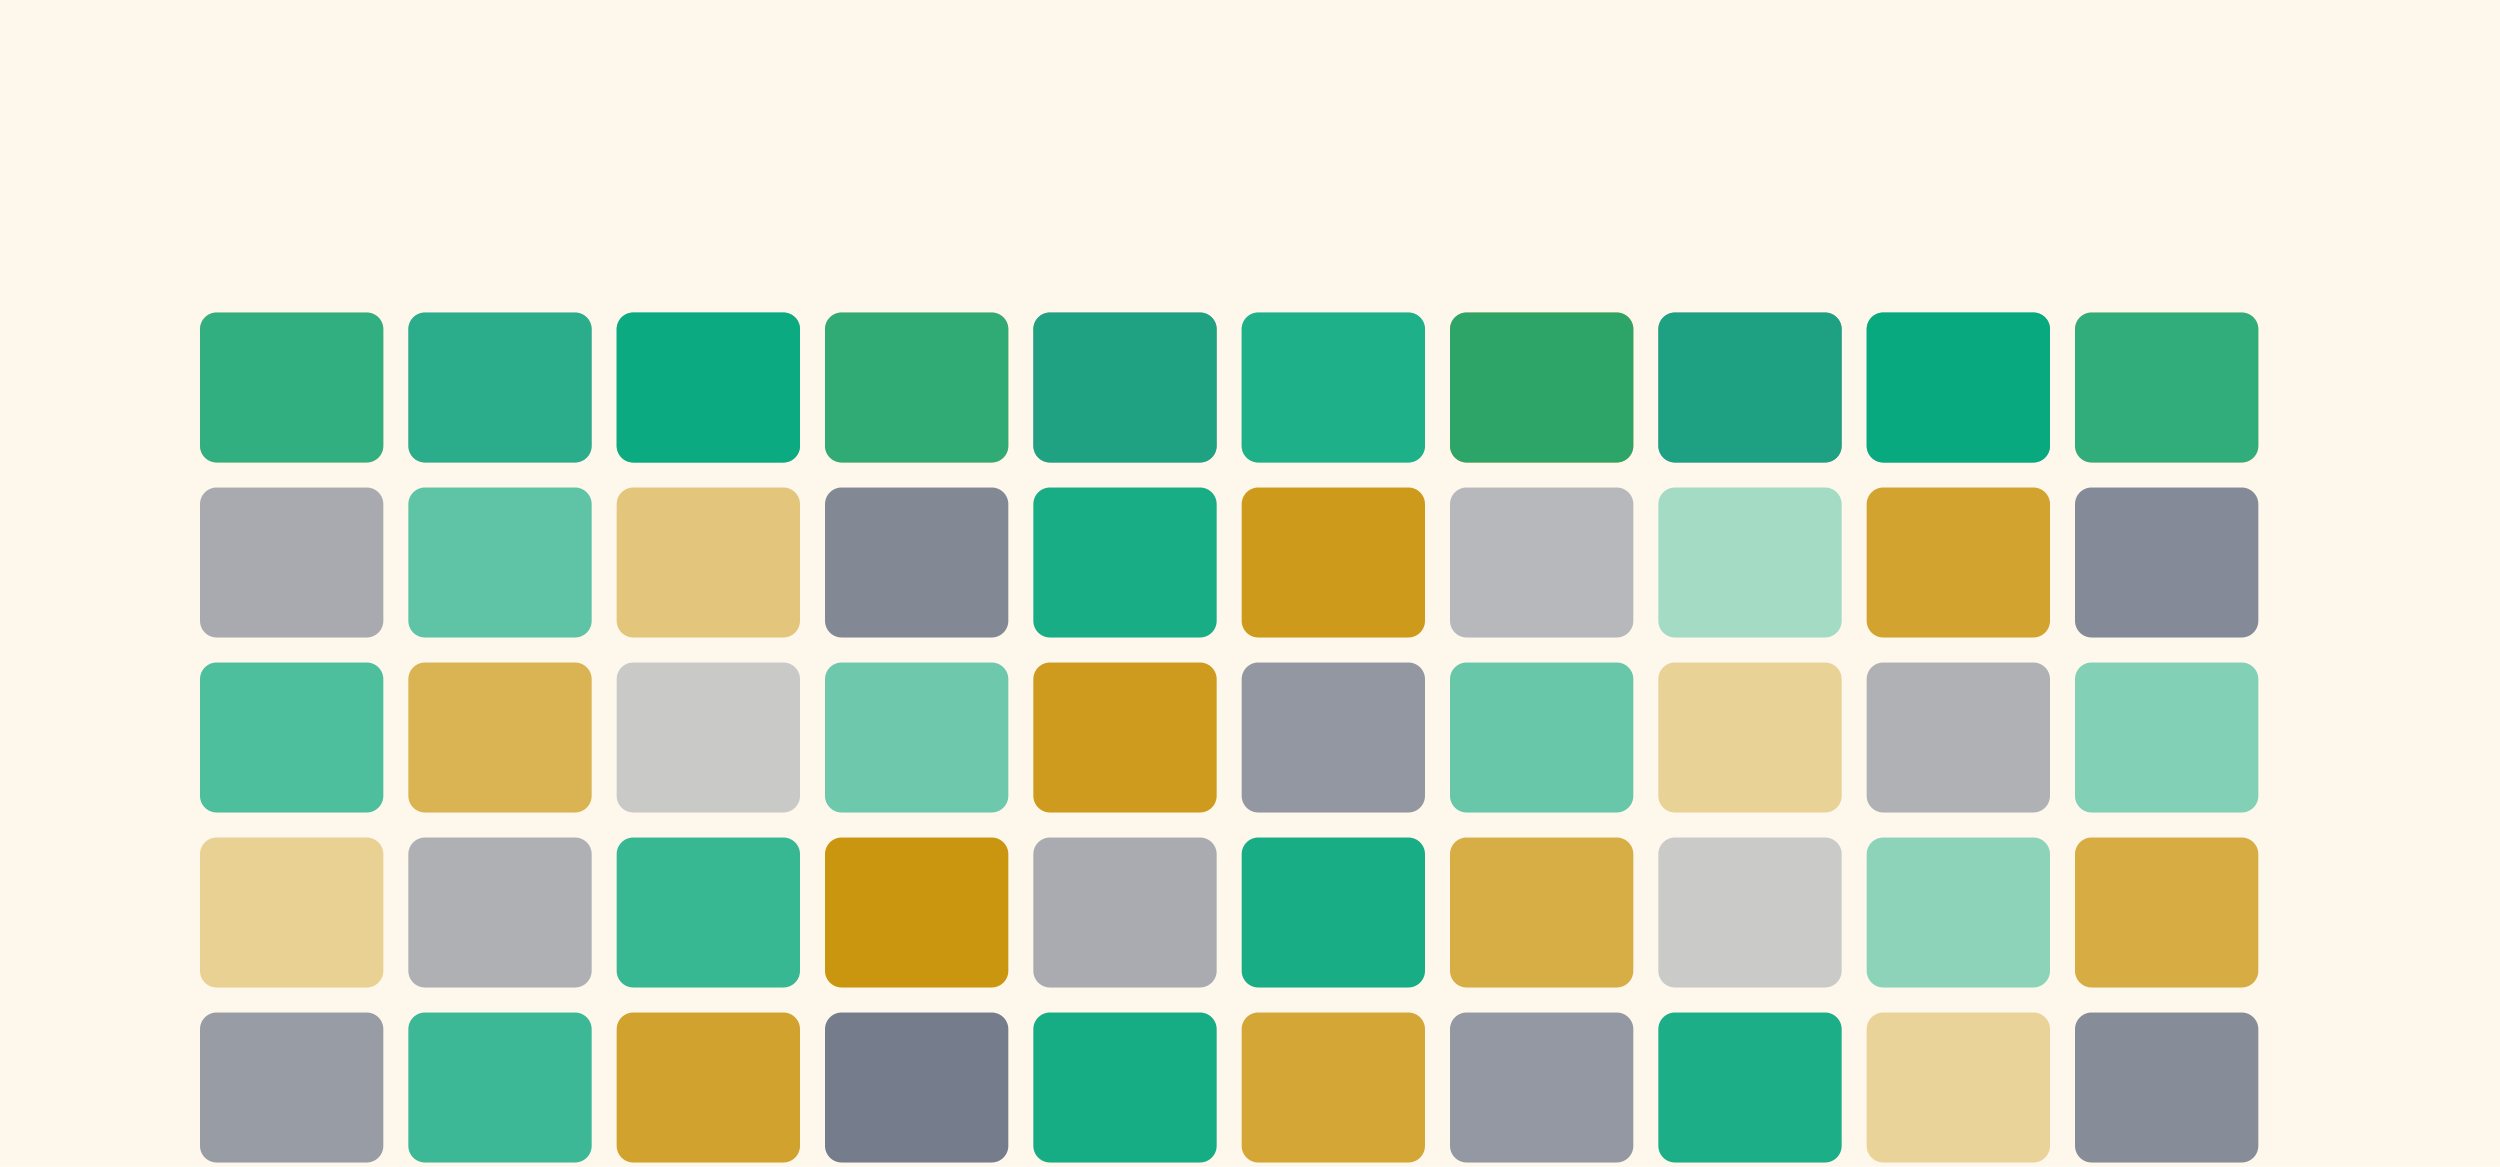
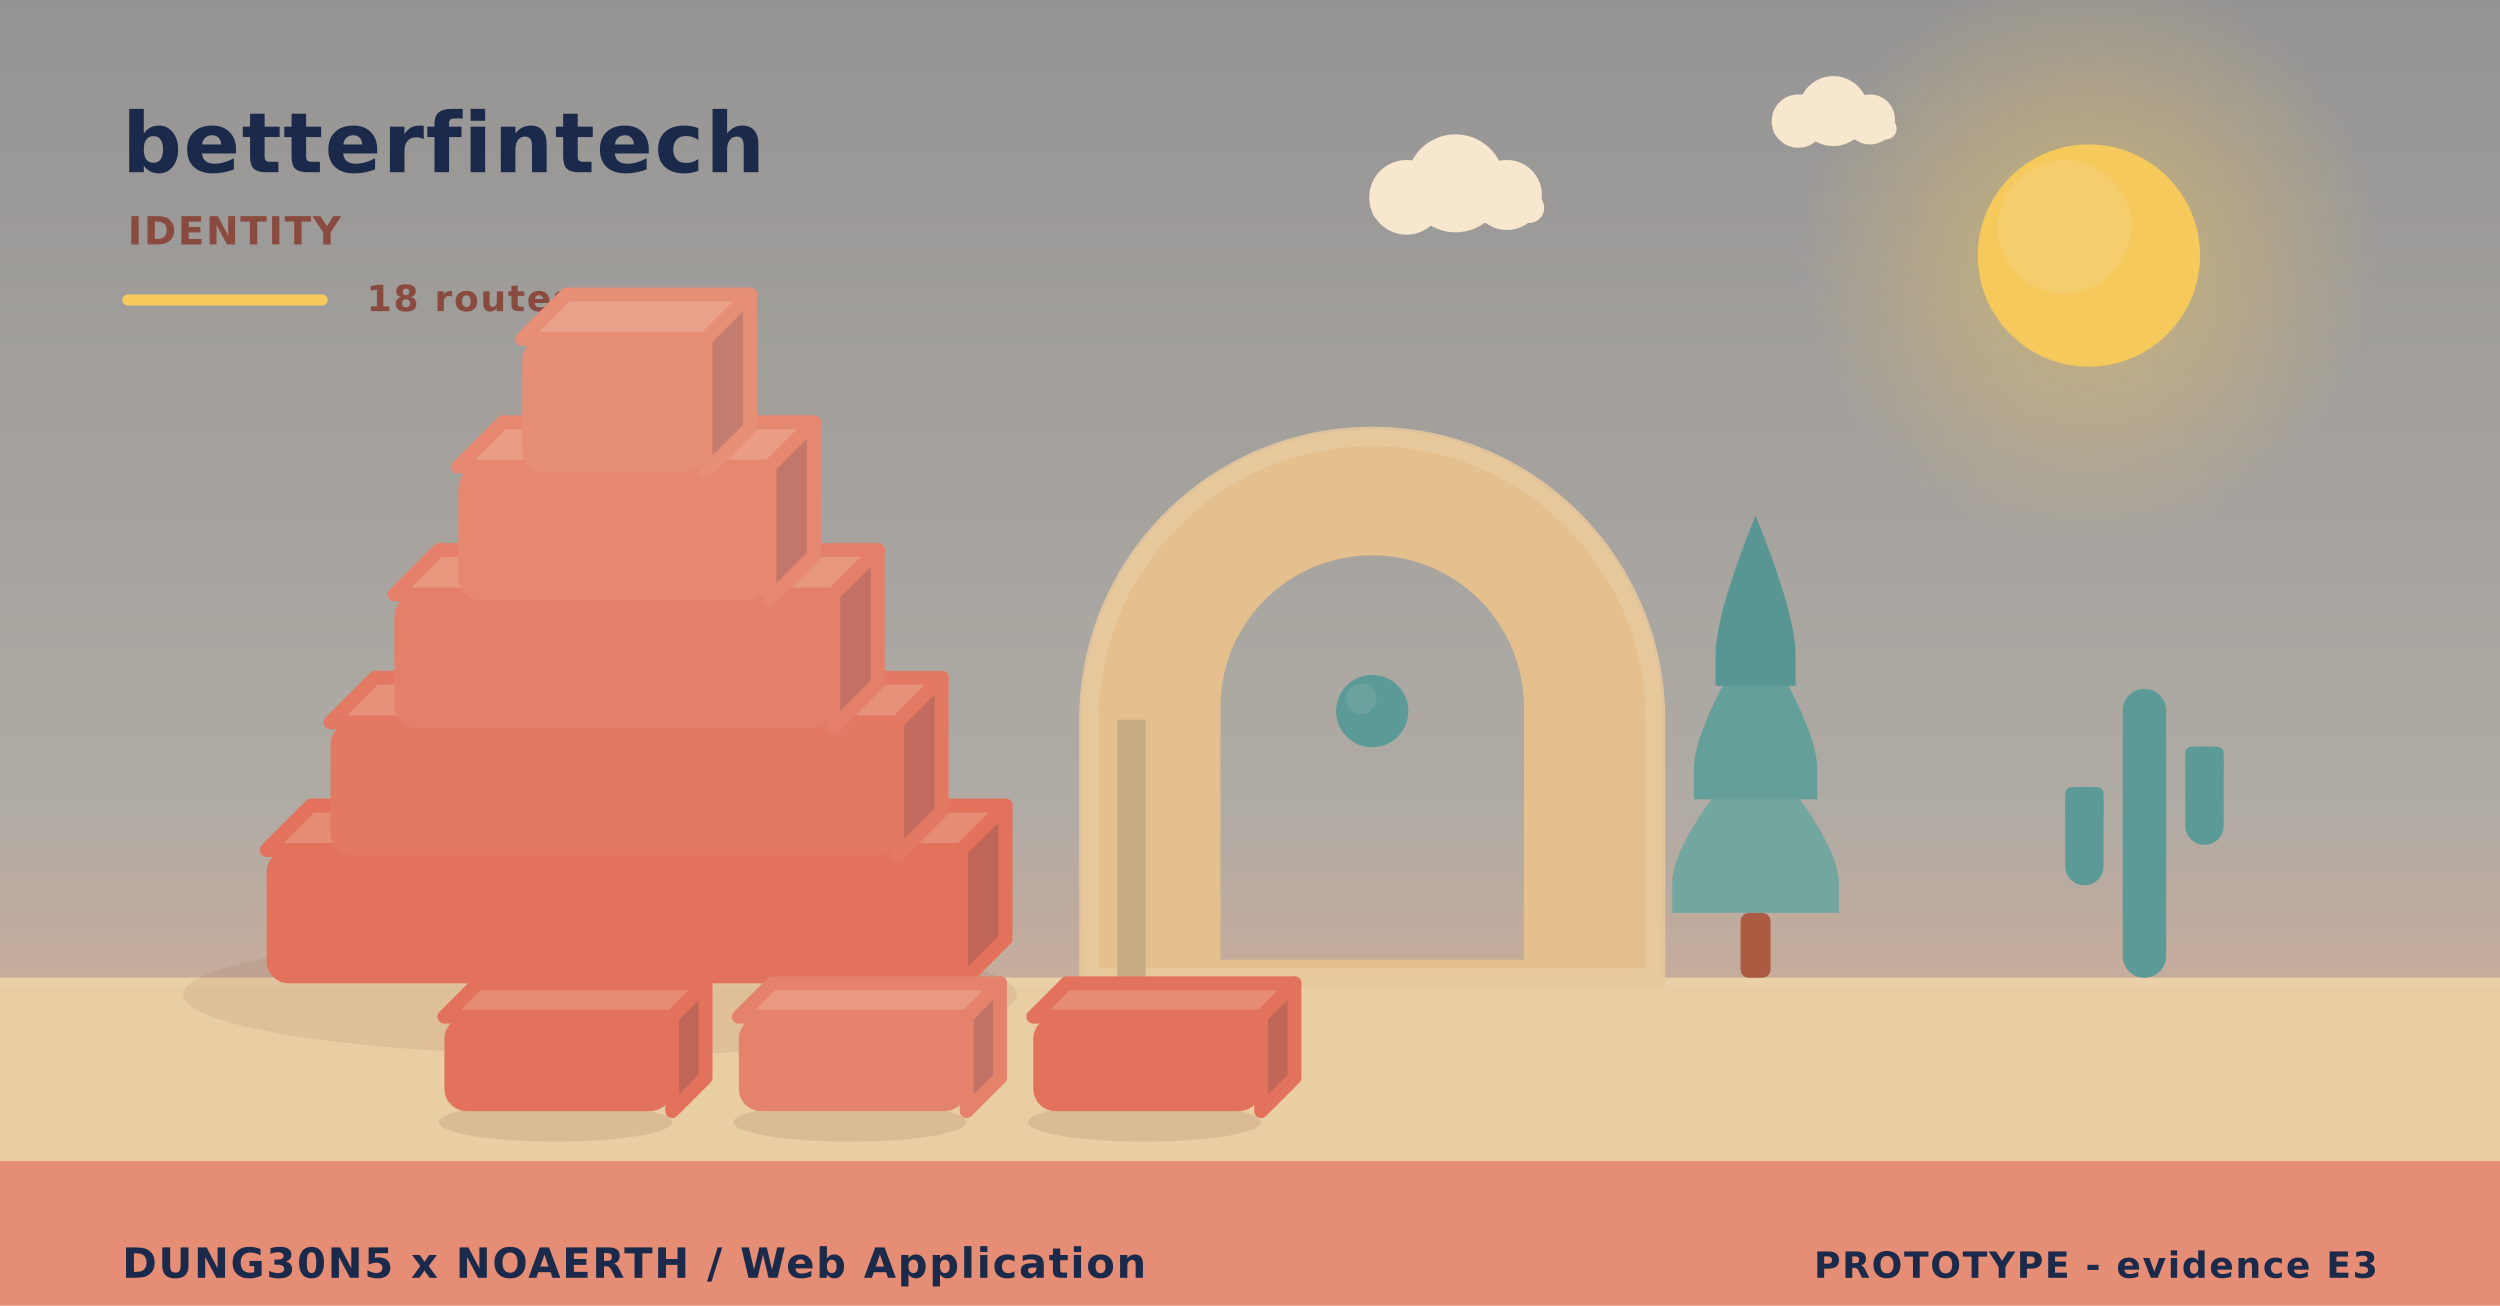
- <svg xmlns="http://www.w3.org/2000/svg" viewBox="0 0 1200 560" width="1200" height="560" role="img" aria-label="betterfintech hero">
-   <rect width="1200" height="560" fill="#fef8ec" />
-   <defs>
-     <linearGradient id="gh" x1="0" y1="0" x2="1" y2="1">
-       <stop offset="0%" stop-color="#c78f02" />
-       <stop offset="100%" stop-color="#6e7788" />
-     </linearGradient>
-   </defs>
-   <rect x="96.00" y="150.00" width="88.00" height="72.00" rx="8.00" fill="#c78f02" opacity="0.42" />
-   <rect x="196.00" y="150.00" width="88.00" height="72.00" rx="8.00" fill="#6e7788" opacity="0.41" />
-   <rect x="296.00" y="150.00" width="88.00" height="72.00" rx="8.00" fill="#05a77d" opacity="0.86" />
-   <rect x="396.00" y="150.00" width="88.00" height="72.00" rx="8.00" fill="#c78f02" opacity="0.62" />
-   <rect x="496.00" y="150.00" width="88.00" height="72.00" rx="8.00" fill="#6e7788" opacity="0.84" />
-   <rect x="596.00" y="150.00" width="88.00" height="72.00" rx="8.00" fill="#05a77d" opacity="0.50" />
-   <rect x="696.00" y="150.00" width="88.00" height="72.00" rx="8.00" fill="#c78f02" opacity="0.90" />
-   <rect x="796.00" y="150.00" width="88.00" height="72.00" rx="8.00" fill="#6e7788" opacity="0.87" />
-   <rect x="896.00" y="150.00" width="88.00" height="72.00" rx="8.00" fill="#05a77d" opacity="0.92" />
-   <rect x="996.00" y="150.00" width="88.00" height="72.00" rx="8.00" fill="#c78f02" opacity="0.50" />
-   <rect x="96.00" y="234.00" width="88.00" height="72.00" rx="8.00" fill="#6e7788" opacity="0.60" />
-   <rect x="196.00" y="234.00" width="88.00" height="72.00" rx="8.00" fill="#05a77d" opacity="0.64" />
-   <rect x="296.00" y="234.00" width="88.00" height="72.00" rx="8.00" fill="#c78f02" opacity="0.48" />
-   <rect x="396.00" y="234.00" width="88.00" height="72.00" rx="8.00" fill="#6e7788" opacity="0.86" />
-   <rect x="496.00" y="234.00" width="88.00" height="72.00" rx="8.00" fill="#05a77d" opacity="0.92" />
-   <rect x="596.00" y="234.00" width="88.00" height="72.00" rx="8.00" fill="#c78f02" opacity="0.89" />
-   <rect x="696.00" y="234.00" width="88.00" height="72.00" rx="8.00" fill="#6e7788" opacity="0.49" />
-   <rect x="796.00" y="234.00" width="88.00" height="72.00" rx="8.00" fill="#05a77d" opacity="0.36" />
-   <rect x="896.00" y="234.00" width="88.00" height="72.00" rx="8.00" fill="#c78f02" opacity="0.81" />
-   <rect x="996.00" y="234.00" width="88.00" height="72.00" rx="8.00" fill="#6e7788" opacity="0.85" />
-   <rect x="96.00" y="318.00" width="88.00" height="72.00" rx="8.00" fill="#05a77d" opacity="0.71" />
-   <rect x="196.00" y="318.00" width="88.00" height="72.00" rx="8.00" fill="#c78f02" opacity="0.66" />
-   <rect x="296.00" y="318.00" width="88.00" height="72.00" rx="8.00" fill="#6e7788" opacity="0.37" />
-   <rect x="396.00" y="318.00" width="88.00" height="72.00" rx="8.00" fill="#05a77d" opacity="0.58" />
-   <rect x="496.00" y="318.00" width="88.00" height="72.00" rx="8.00" fill="#c78f02" opacity="0.88" />
-   <rect x="596.00" y="318.00" width="88.00" height="72.00" rx="8.00" fill="#6e7788" opacity="0.75" />
-   <rect x="696.00" y="318.00" width="88.00" height="72.00" rx="8.00" fill="#05a77d" opacity="0.60" />
-   <rect x="796.00" y="318.00" width="88.00" height="72.00" rx="8.00" fill="#c78f02" opacity="0.37" />
-   <rect x="896.00" y="318.00" width="88.00" height="72.00" rx="8.00" fill="#6e7788" opacity="0.55" />
-   <rect x="996.00" y="318.00" width="88.00" height="72.00" rx="8.00" fill="#05a77d" opacity="0.50" />
-   <rect x="96.00" y="402.00" width="88.00" height="72.00" rx="8.00" fill="#c78f02" opacity="0.38" />
-   <rect x="196.00" y="402.00" width="88.00" height="72.00" rx="8.00" fill="#6e7788" opacity="0.56" />
-   <rect x="296.00" y="402.00" width="88.00" height="72.00" rx="8.00" fill="#05a77d" opacity="0.80" />
-   <rect x="396.00" y="402.00" width="88.00" height="72.00" rx="8.00" fill="#c78f02" opacity="0.94" />
-   <rect x="496.00" y="402.00" width="88.00" height="72.00" rx="8.00" fill="#6e7788" opacity="0.59" />
-   <rect x="596.00" y="402.00" width="88.00" height="72.00" rx="8.00" fill="#05a77d" opacity="0.92" />
-   <rect x="696.00" y="402.00" width="88.00" height="72.00" rx="8.00" fill="#c78f02" opacity="0.71" />
-   <rect x="796.00" y="402.00" width="88.00" height="72.00" rx="8.00" fill="#6e7788" opacity="0.36" />
-   <rect x="896.00" y="402.00" width="88.00" height="72.00" rx="8.00" fill="#05a77d" opacity="0.45" />
-   <rect x="996.00" y="402.00" width="88.00" height="72.00" rx="8.00" fill="#c78f02" opacity="0.72" />
-   <rect x="96.00" y="486.00" width="88.00" height="72.00" rx="8.00" fill="#6e7788" opacity="0.71" />
-   <rect x="196.00" y="486.00" width="88.00" height="72.00" rx="8.00" fill="#05a77d" opacity="0.78" />
-   <rect x="296.00" y="486.00" width="88.00" height="72.00" rx="8.00" fill="#c78f02" opacity="0.82" />
-   <rect x="396.00" y="486.00" width="88.00" height="72.00" rx="8.00" fill="#6e7788" opacity="0.95" />
-   <rect x="496.00" y="486.00" width="88.00" height="72.00" rx="8.00" fill="#05a77d" opacity="0.93" />
-   <rect x="596.00" y="486.00" width="88.00" height="72.00" rx="8.00" fill="#c78f02" opacity="0.78" />
-   <rect x="696.00" y="486.00" width="88.00" height="72.00" rx="8.00" fill="#6e7788" opacity="0.74" />
-   <rect x="796.00" y="486.00" width="88.00" height="72.00" rx="8.00" fill="#05a77d" opacity="0.91" />
-   <rect x="896.00" y="486.00" width="88.00" height="72.00" rx="8.00" fill="#c78f02" opacity="0.36" />
-   <rect x="996.00" y="486.00" width="88.00" height="72.00" rx="8.00" fill="#6e7788" opacity="0.83" />
+ <svg xmlns="http://www.w3.org/2000/svg" width="900" height="470" viewBox="0 0 900 470" role="img" aria-label="betterfintech - identity">
+   <linearGradient id="skyh" x1="0" y1="0" x2="0" y2="1">
+     <stop offset="0" stop-color="#959494" />
+     <stop offset="0.62" stop-color="#b0aba4" />
+     <stop offset="1" stop-color="#f3ad8a" />
+   </linearGradient>
+   <rect width="900" height="470" fill="url(#skyh)" />
+   <radialGradient id="sunh">
+     <stop offset="0.35" stop-color="#f5c95c" stop-opacity="0.34" />
+     <stop offset="1" stop-color="#f5c95c" stop-opacity="0" />
+   </radialGradient>
+   <circle cx="752" cy="92" r="104" fill="url(#sunh)" />
+   <circle cx="752" cy="92" r="40" fill="#f5c95c" />
+   <circle cx="743.2" cy="81.6" r="24" fill="#f5d27e" opacity="0.5" />
  <g>
-     <rect x="96.00" y="150.00" width="88.00" height="72.00" rx="8.00" fill="#05a77d" opacity="0.80" />
-     <animate attributeName="opacity" values="0.25;1.0;0.25" dur="10.867s" begin="5.6s" repeatCount="indefinite" />
+     <circle cx="524" cy="66" r="17.64" fill="#f6e7ce" />
+     <circle cx="506.36" cy="71.04" r="13.44" fill="#f6e7ce" />
+     <circle cx="542.48" cy="70.2" r="12.6" fill="#f6e7ce" />
+     <rect x="493.76" y="69.36" width="62.16" height="10.92" rx="5.46" fill="#f6e7ce" />
+     <animateTransform attributeName="transform" type="translate" values="0 0;24 0;0 0" dur="36s" begin="0s" repeatCount="indefinite" />
  </g>
  <g>
-     <rect x="196.00" y="150.00" width="88.00" height="72.00" rx="8.00" fill="#05a77d" opacity="0.80" />
-     <animate attributeName="opacity" values="0.25;1.0;0.25" dur="10.867s" begin="5.92s" repeatCount="indefinite" />
+     <circle cx="660" cy="40" r="12.6" fill="#f6e7ce" />
+     <circle cx="647.4" cy="43.6" r="9.6" fill="#f6e7ce" />
+     <circle cx="673.2" cy="43" r="9" fill="#f6e7ce" />
+     <rect x="638.4" y="42.4" width="44.4" height="7.8" rx="3.9" fill="#f6e7ce" />
+     <animateTransform attributeName="transform" type="translate" values="0 0;-18 0;0 0" dur="46s" begin="3s" repeatCount="indefinite" />
+   </g>
+   <rect x="0" y="352" width="900" height="118" fill="#e9cda3" />
+   <rect x="0" y="352" width="900" height="3" fill="#ebd1a9" />
+   <text x="44" y="62" font-family="Verdana,DejaVu Sans,sans-serif" font-size="30" font-weight="700" letter-spacing="0.6" fill="#1b2a4a" text-anchor="start">betterfintech</text>
+   <text x="46" y="88" font-family="Verdana,DejaVu Sans,sans-serif" font-size="14" font-weight="700" letter-spacing="0.6" fill="#894b3f" text-anchor="start">IDENTITY</text>
+   <rect x="44" y="106" width="74" height="4" rx="2" fill="#f5c95c" />
+   <text x="132" y="112" font-family="Verdana,DejaVu Sans,sans-serif" font-size="13" font-weight="700" letter-spacing="0.6" fill="#894b3f" text-anchor="start">18 routes</text>
+   <ellipse cx="216" cy="358" rx="150" ry="22" fill="rgba(138,90,68,0.11)" />
+   <g>
+     <path d="M96,306 L346,306 L362,290 L112,290 Z" fill="#e68c74" stroke="#e2725b" stroke-width="5" stroke-linejoin="round" />
+     <path d="M346,306 L362,290 L362,338 L346,354 Z" fill="#c06658" stroke="#e2725b" stroke-width="5" stroke-linejoin="round" />
+     <rect x="96" y="306" width="250" height="48" rx="8" fill="#e2725b" />
+     <animateTransform attributeName="transform" type="translate" values="0 10;0 0" dur="0.9s" begin="0s" fill="freeze" />
  </g>
  <g>
-     <rect x="296.00" y="150.00" width="88.00" height="72.00" rx="8.00" fill="#05a77d" opacity="0.80" />
-     <animate attributeName="opacity" values="0.25;1.0;0.25" dur="10.867s" begin="6.24s" repeatCount="indefinite" />
+     <path d="M119,260 L323,260 L339,244 L135,244 Z" fill="#e7917a" stroke="#e37962" stroke-width="5" stroke-linejoin="round" />
+     <path d="M323,260 L339,244 L339,292 L323,308 Z" fill="#c16c5e" stroke="#e37962" stroke-width="5" stroke-linejoin="round" />
+     <rect x="119" y="260" width="204" height="48" rx="8" fill="#e37962" />
+     <animateTransform attributeName="transform" type="translate" values="0 10;0 0" dur="0.9s" begin="0.28s" fill="freeze" />
  </g>
  <g>
-     <rect x="396.00" y="150.00" width="88.00" height="72.00" rx="8.00" fill="#05a77d" opacity="0.80" />
-     <animate attributeName="opacity" values="0.25;1.0;0.25" dur="10.867s" begin="6.56s" repeatCount="indefinite" />
+     <path d="M142,214 L300,214 L316,198 L158,198 Z" fill="#e8977f" stroke="#e48069" stroke-width="5" stroke-linejoin="round" />
+     <path d="M300,214 L316,198 L316,246 L300,262 Z" fill="#c27164" stroke="#e48069" stroke-width="5" stroke-linejoin="round" />
+     <rect x="142" y="214" width="158" height="48" rx="8" fill="#e48069" />
+     <animateTransform attributeName="transform" type="translate" values="0 10;0 0" dur="0.9s" begin="0.56s" fill="freeze" />
  </g>
  <g>
-     <rect x="496.00" y="150.00" width="88.00" height="72.00" rx="8.00" fill="#05a77d" opacity="0.80" />
-     <animate attributeName="opacity" values="0.25;1.0;0.25" dur="10.867s" begin="6.88s" repeatCount="indefinite" />
+     <path d="M165,168 L277,168 L293,152 L181,152 Z" fill="#ea9c85" stroke="#e68770" stroke-width="5" stroke-linejoin="round" />
+     <path d="M277,168 L293,152 L293,200 L277,216 Z" fill="#c3776a" stroke="#e68770" stroke-width="5" stroke-linejoin="round" />
+     <rect x="165" y="168" width="112" height="48" rx="8" fill="#e68770" />
+     <animateTransform attributeName="transform" type="translate" values="0 10;0 0" dur="0.9s" begin="0.84s" fill="freeze" />
  </g>
  <g>
-     <rect x="596.00" y="150.00" width="88.00" height="72.00" rx="8.00" fill="#05a77d" opacity="0.80" />
-     <animate attributeName="opacity" values="0.25;1.0;0.25" dur="10.867s" begin="7.2s" repeatCount="indefinite" />
+     <path d="M188,122 L254,122 L270,106 L204,106 Z" fill="#eaa28a" stroke="#e78e77" stroke-width="5" stroke-linejoin="round" />
+     <path d="M254,122 L270,106 L270,154 L254,170 Z" fill="#c47d6f" stroke="#e78e77" stroke-width="5" stroke-linejoin="round" />
+     <rect x="188" y="122" width="66" height="48" rx="8" fill="#e78e77" />
+     <animateTransform attributeName="transform" type="translate" values="0 10;0 0" dur="0.9s" begin="1.12s" fill="freeze" />
  </g>
+   <path d="M392,352 L392,259.12 A102,102 0 0 1 596,259.12 L596,352 Z M436.88,348 L436.88,254.55 A57.12,57.12 0 0 1 551.12,254.55 L551.12,348 Z" fill="#e3c08d" fill-rule="evenodd" stroke="#e3c08d" stroke-width="5" stroke-linejoin="round" />
+   <path d="M392,352 L392,259.12 A102,102 0 0 1 596,259.12 L596,352 Z" fill="none" stroke="#e8c99d" stroke-width="7" stroke-linecap="round" opacity="0.85" />
+   <rect x="402.2" y="259.12" width="10.2" height="92.88" fill="#c7ab84" />
  <g>
-     <rect x="696.00" y="150.00" width="88.00" height="72.00" rx="8.00" fill="#05a77d" opacity="0.80" />
-     <animate attributeName="opacity" values="0.25;1.0;0.25" dur="10.867s" begin="7.52s" repeatCount="indefinite" />
+     <circle cx="494" cy="256" r="13" fill="#5b9a97" />
+     <circle cx="490.1" cy="251.58" r="5.46" fill="#7aa9a2" opacity="0.55" />
+     <animate attributeName="opacity" values="0.78;1;0.78" dur="5.2s" begin="0s" repeatCount="indefinite" />
  </g>
+   <rect x="626.6" y="328.64" width="10.8" height="23.36" rx="3" fill="#ac5b43" />
+   <path d="M632,267.32 Q602,302.89 602,317.6 Q602,328.64 602,328.64 L662,328.64 Q662,328.64 662,317.6 Q662,302.89 632,267.32 Z" fill="#74a6a0" />
+   <path d="M632,226.44 Q609.8,262.01 609.8,276.72 Q609.8,287.76 609.8,287.76 L654.2,287.76 Q654.2,287.76 654.2,276.72 Q654.2,262.01 632,226.44 Z" fill="#649f9a" />
+   <path d="M632,185.56 Q617.6,221.13 617.6,235.84 Q617.6,246.88 617.6,246.88 L646.4,246.88 Q646.4,246.88 646.4,235.84 Q646.4,221.13 632,185.56 Z" fill="#589694" />
+   <rect x="764.18" y="248" width="15.64" height="104" rx="7.82" fill="#5b9a97" />
+   <rect x="743.48" y="283.36" width="13.8" height="35.36" rx="6.9" fill="#5b9a97" />
+   <rect x="743.48" y="283.36" width="13.8" height="10.4" rx="2.3" fill="#5b9a97" />
+   <rect x="786.72" y="268.8" width="13.8" height="35.36" rx="6.9" fill="#5b9a97" />
+   <rect x="786.72" y="268.8" width="13.8" height="10.4" rx="2.3" fill="#5b9a97" />
+   <ellipse cx="200" cy="404" rx="42" ry="7" fill="rgba(138,90,68,0.15)" />
  <g>
-     <rect x="796.00" y="150.00" width="88.00" height="72.00" rx="8.00" fill="#05a77d" opacity="0.80" />
-     <animate attributeName="opacity" values="0.25;1.0;0.25" dur="10.867s" begin="7.84s" repeatCount="indefinite" />
+     <path d="M160,366 L242,366 L254,354 L172,354 Z" fill="#e68c74" stroke="#e2725b" stroke-width="5" stroke-linejoin="round" />
+     <path d="M242,366 L254,354 L254,388 L242,400 Z" fill="#c06658" stroke="#e2725b" stroke-width="5" stroke-linejoin="round" />
+     <rect x="160" y="366" width="82" height="34" rx="8" fill="#e2725b" />
+     <animateTransform attributeName="transform" type="translate" values="0 10;0 0" dur="0.7s" begin="0.8s" fill="freeze" />
  </g>
+   <ellipse cx="306" cy="404" rx="42" ry="7" fill="rgba(138,90,68,0.15)" />
  <g>
-     <rect x="896.00" y="150.00" width="88.00" height="72.00" rx="8.00" fill="#05a77d" opacity="0.80" />
-     <animate attributeName="opacity" values="0.25;1.0;0.25" dur="10.867s" begin="8.16s" repeatCount="indefinite" />
+     <path d="M266,366 L348,366 L360,354 L278,354 Z" fill="#e99881" stroke="#e5826b" stroke-width="5" stroke-linejoin="round" />
+     <path d="M348,366 L360,354 L360,388 L348,400 Z" fill="#c37365" stroke="#e5826b" stroke-width="5" stroke-linejoin="round" />
+     <rect x="266" y="366" width="82" height="34" rx="8" fill="#e5826b" />
+     <animateTransform attributeName="transform" type="translate" values="0 10;0 0" dur="0.7s" begin="0.95s" fill="freeze" />
  </g>
+   <ellipse cx="412" cy="404" rx="42" ry="7" fill="rgba(138,90,68,0.15)" />
  <g>
-     <rect x="996.00" y="150.00" width="88.00" height="72.00" rx="8.00" fill="#05a77d" opacity="0.80" />
-     <animate attributeName="opacity" values="0.25;1.0;0.25" dur="10.867s" begin="8.48s" repeatCount="indefinite" />
+     <path d="M372,366 L454,366 L466,354 L384,354 Z" fill="#e68c74" stroke="#e2725b" stroke-width="5" stroke-linejoin="round" />
+     <path d="M454,366 L466,354 L466,388 L454,400 Z" fill="#c06658" stroke="#e2725b" stroke-width="5" stroke-linejoin="round" />
+     <rect x="372" y="366" width="82" height="34" rx="8" fill="#e2725b" />
+     <animateTransform attributeName="transform" type="translate" values="0 10;0 0" dur="0.7s" begin="1.1s" fill="freeze" />
  </g>
+   <rect x="0" y="418" width="900" height="52" rx="0" fill="#e68972" opacity="0.94" />
+   <text x="44" y="460" font-family="Verdana,DejaVu Sans,sans-serif" font-size="15" font-weight="700" letter-spacing="0.6" fill="#1b2a4a" text-anchor="start">DUNG30N5 x NOAERTH  /  Web Application</text>
+   <text x="856" y="460" font-family="Verdana,DejaVu Sans,sans-serif" font-size="13" font-weight="700" letter-spacing="0.6" fill="#1b2a4a" text-anchor="end">PROTOTYPE  -  evidence E3</text>
</svg>
